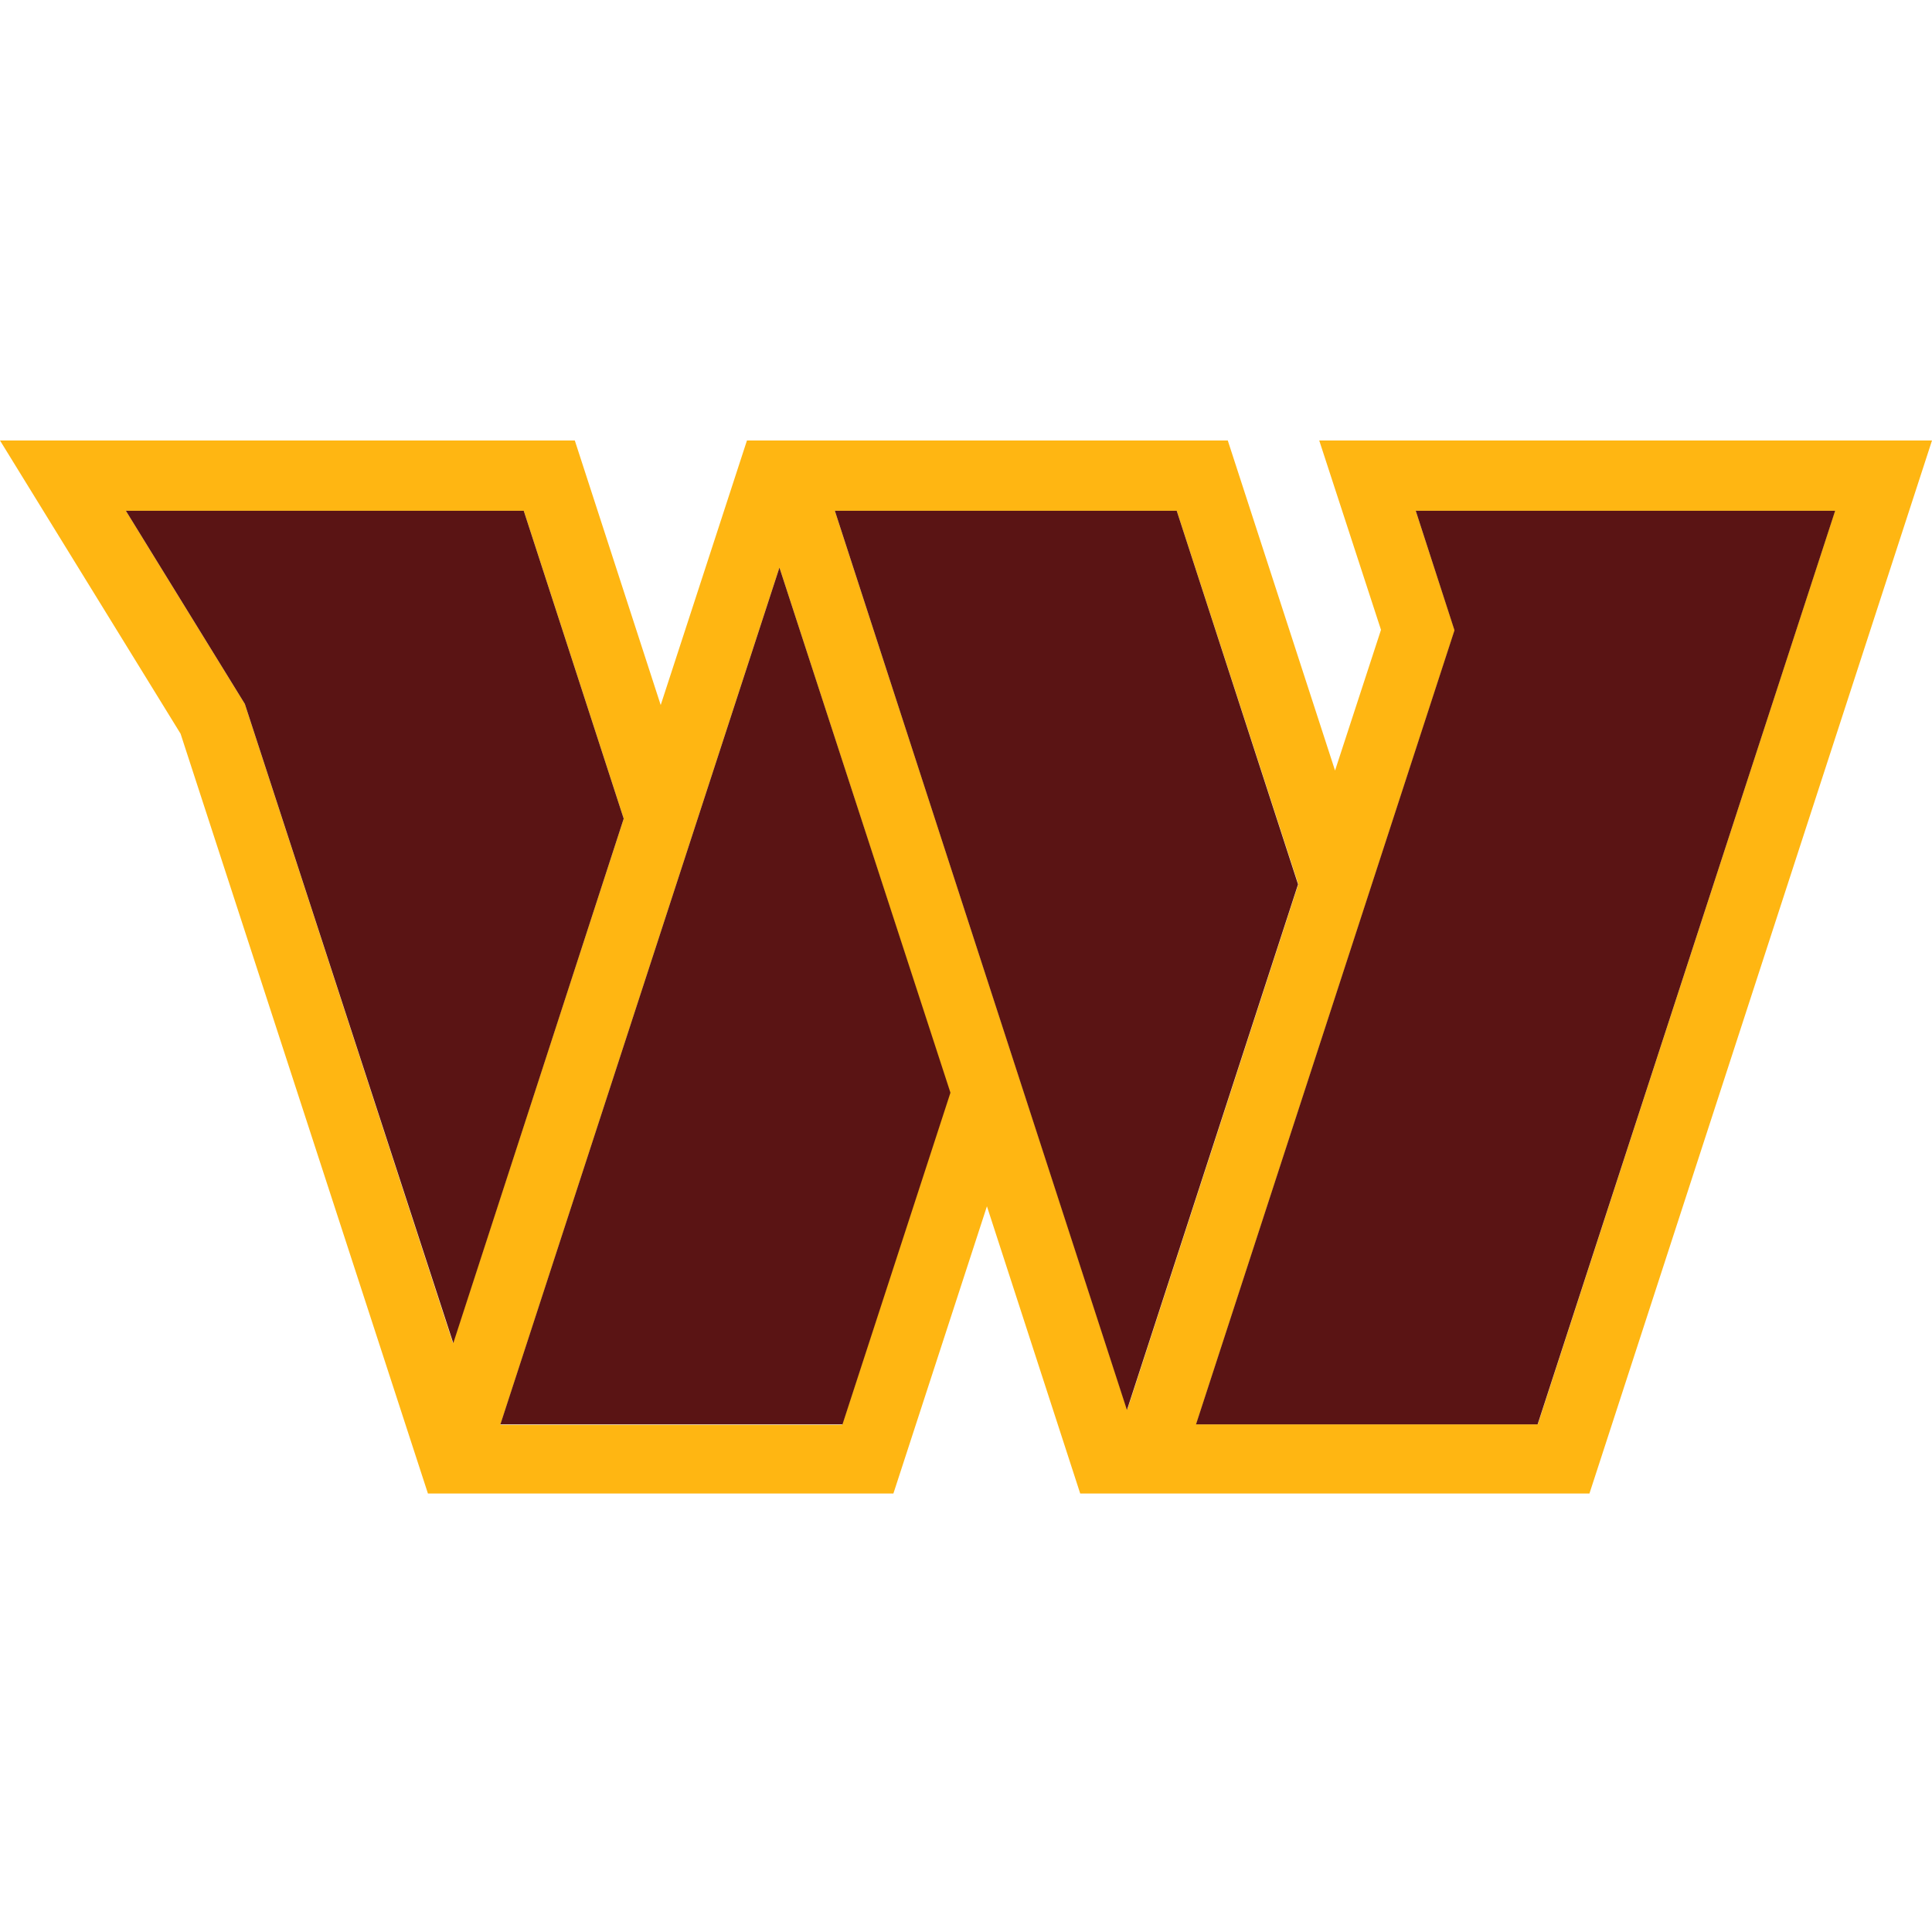
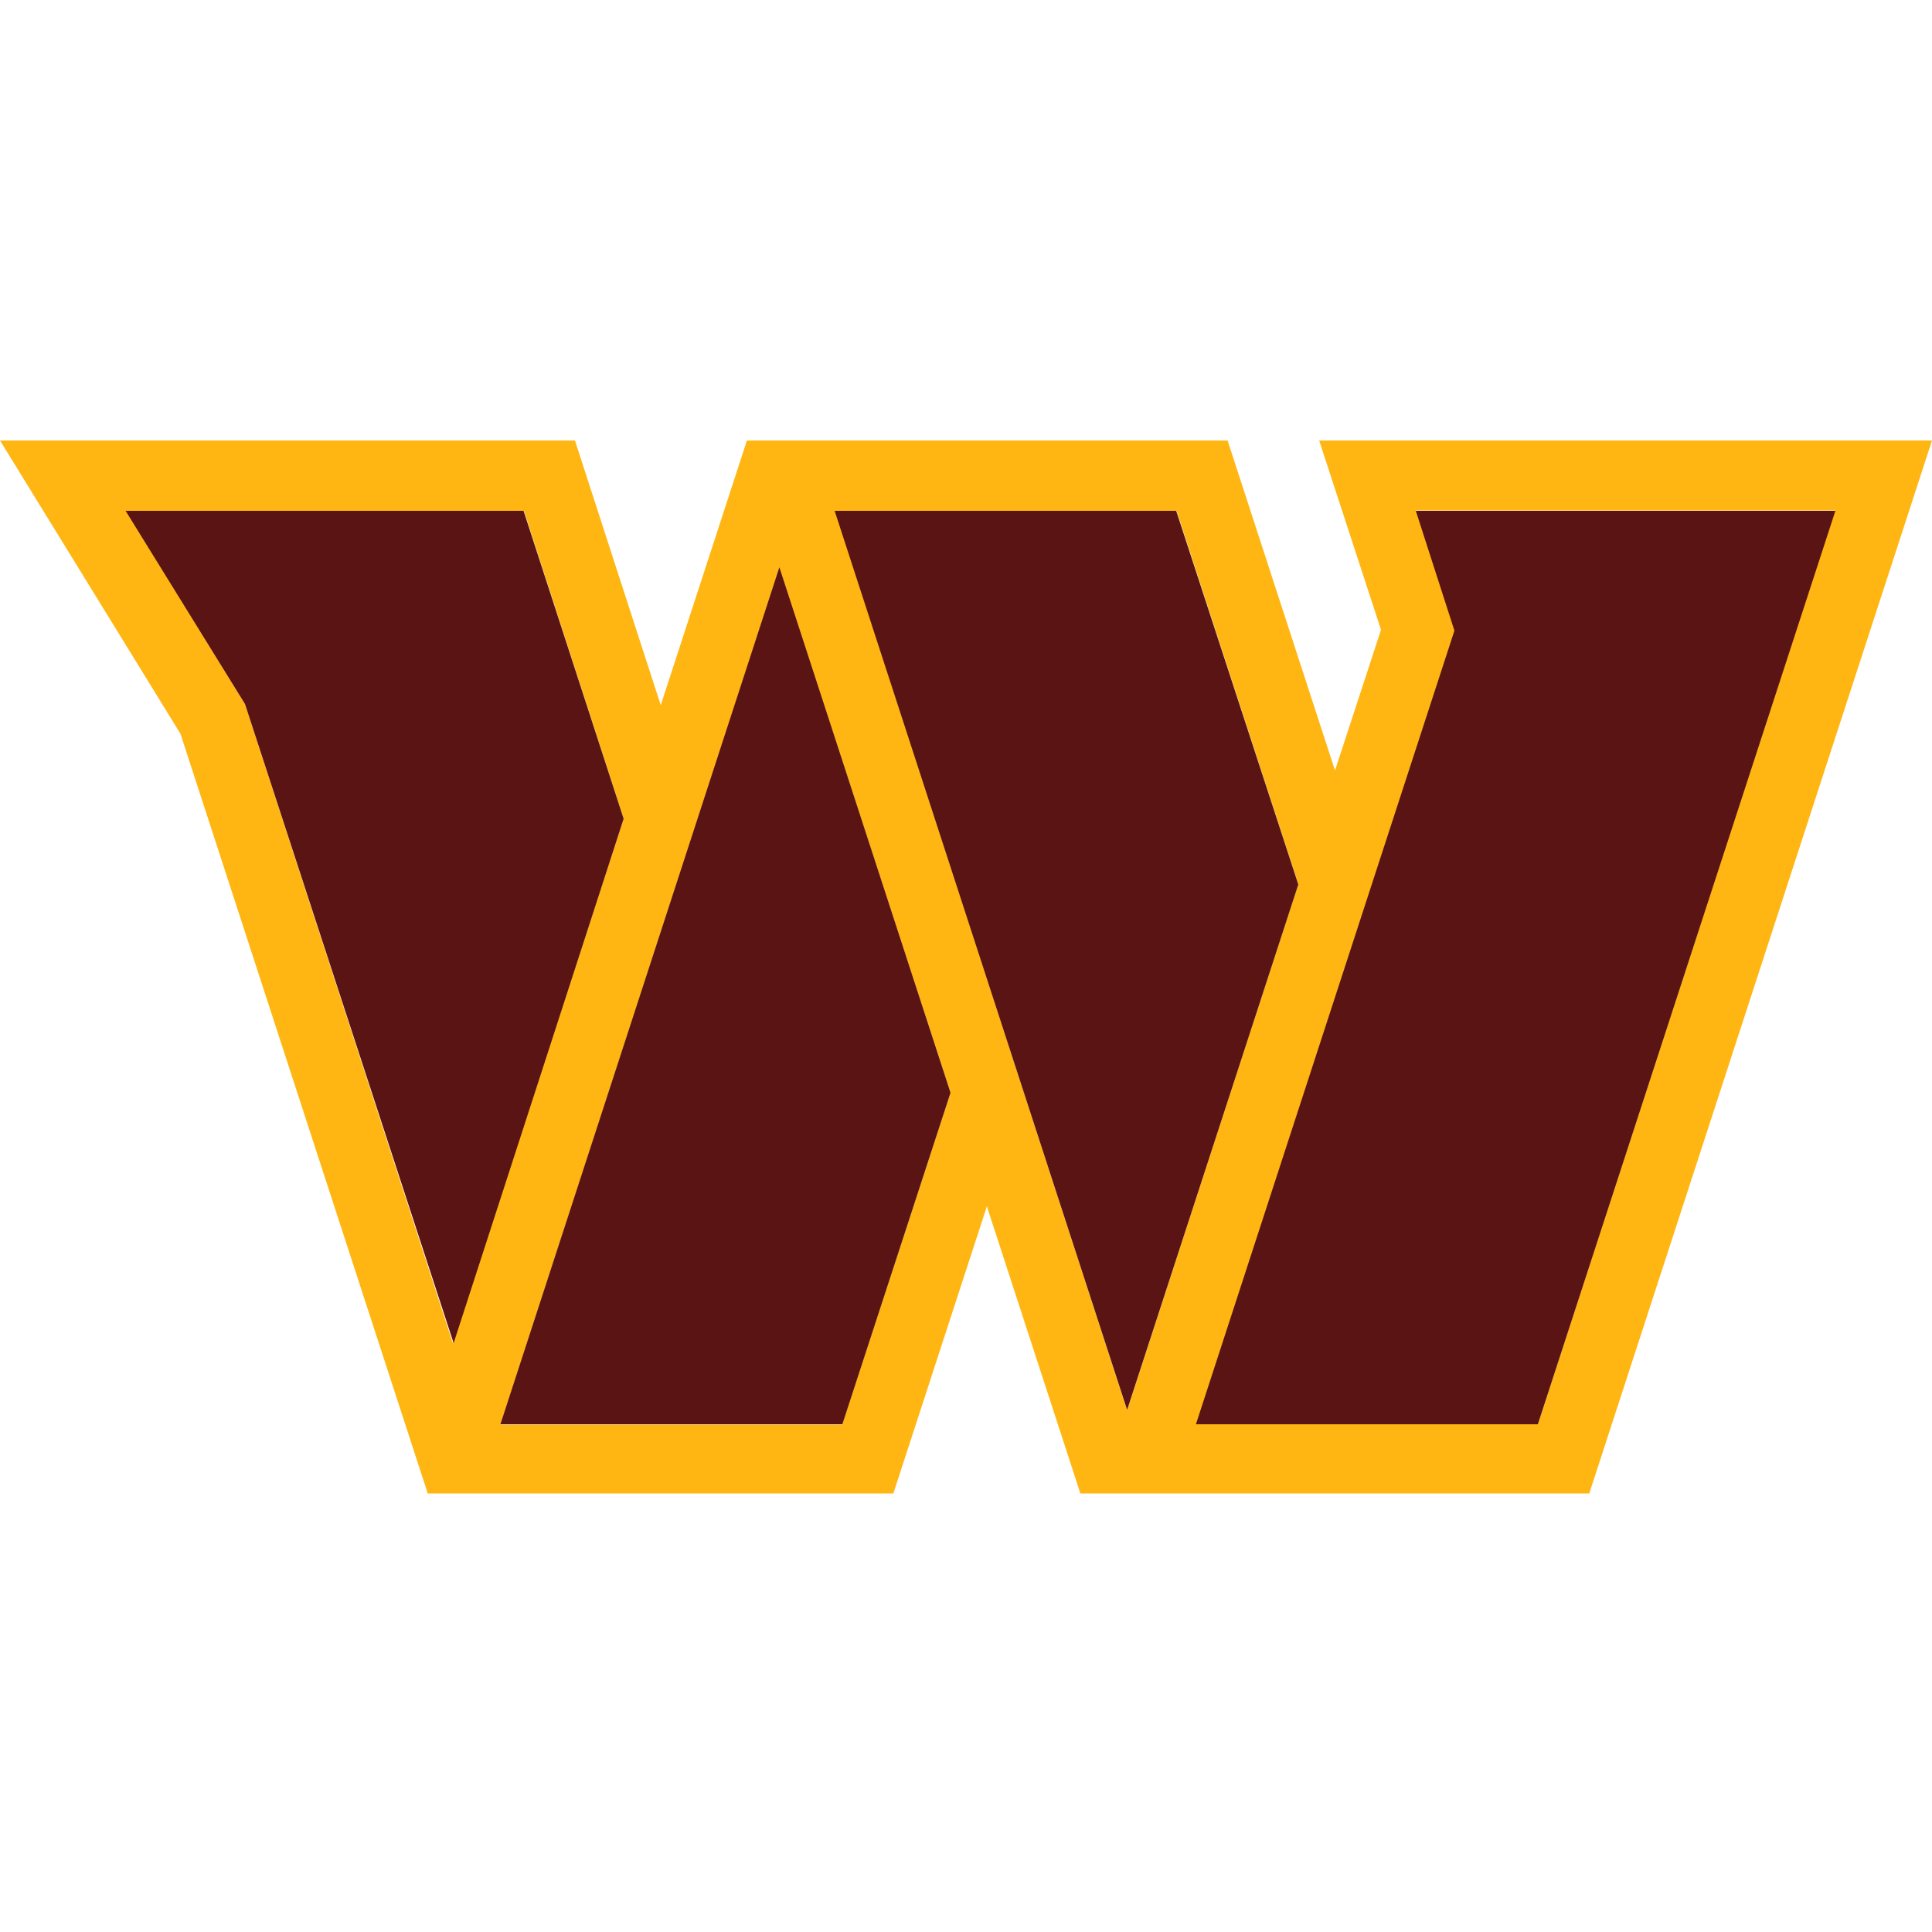
<svg xmlns="http://www.w3.org/2000/svg" fill="none" viewBox="0 0 500 500">
-   <path fill="#ffb612" d="m341.417 114 15.983 49.002-11.891 36.414L317.749 114H193.311l-22.321 68.467L148.759 114H0l46.732 75.886 64.017 196.637h120.46l24.208-74.335 24.142 74.335h131.788L500 114zM63.365 182.176l-30.794-49.991h102.971l25.872 79.685-44.191 135.743zm154.559 186.566h-88.428l72.221-221.857 44.147 135.902zm-1.865-236.557h88.473l31.469 96.655-44.281 136.059zM397.973 368.63h-88.407l66.895-205.516-10.07-30.929h108.501z" />
-   <path fill="#5a1414" d="m335.933 228.863-44.282 136.06-75.593-232.737h88.474zm30.457-96.677 10.025 30.929-66.893 205.517h88.405l77.01-236.446zm-230.849 0H32.571l30.794 49.99 53.947 165.438 44.102-135.744zm-6.045 236.446h88.54l27.94-85.844-44.259-135.902z" />
+   <path fill="#ffb612" d="m341.4 114 16 49-11.9 36.4-27.8-85.4H193.3L171 182.5 148.8 114H0l46.7 75.9 64 196.6h120.5l24.2-74.3 24.2 74.3h131.7L500 114zm-278 68.2-30.8-50h103l25.8 79.7-44.2 135.7zm154.5 186.5h-88.4L201.7 147 246 282.8zm-1.8-236.5h88.4l31.5 96.6L291.7 365zM398 368.6h-88.4l66.9-205.5-10.1-31h108.5z" />
+   <path fill="#5a1414" d="m336 228.9-44.3 136L216 132.2h88.4zm30.4-96.7 10 31-66.9 205.4H398l77-236.4zm-230.9 0h-103l30.9 50 54 165.4 44-135.7zm-6 236.4H218l28-85.8-44.3-136z" />
</svg>
